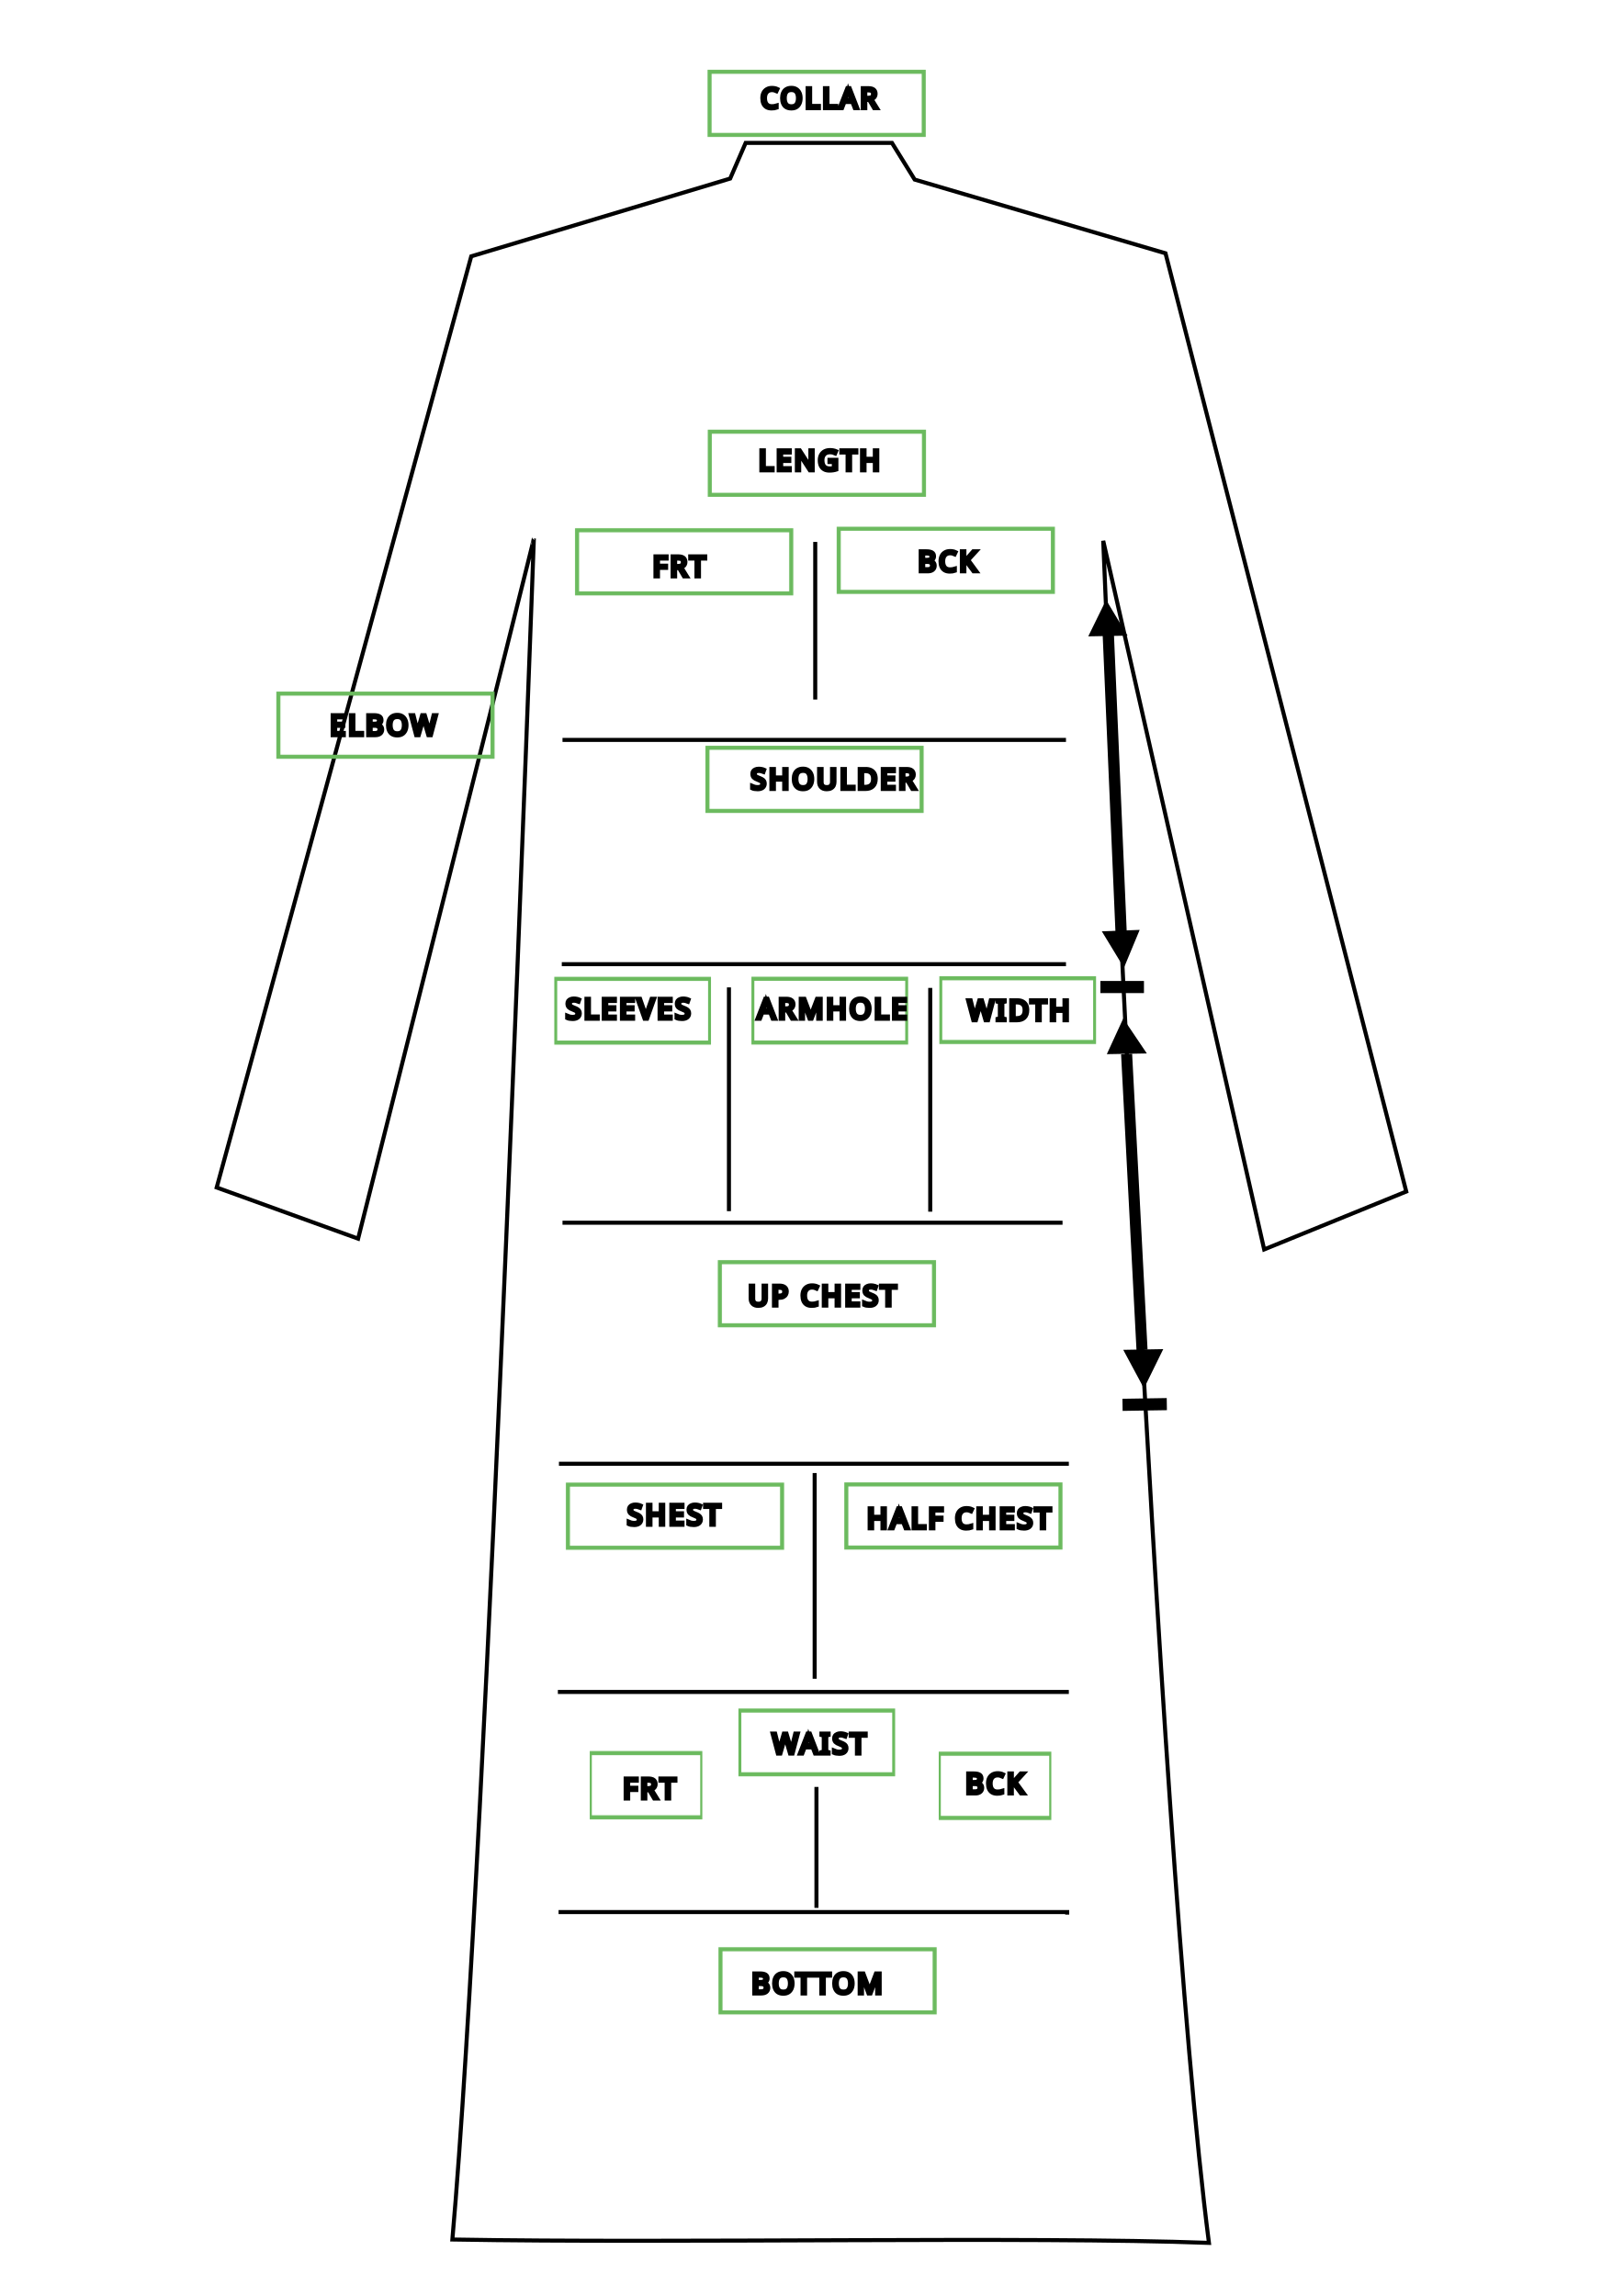
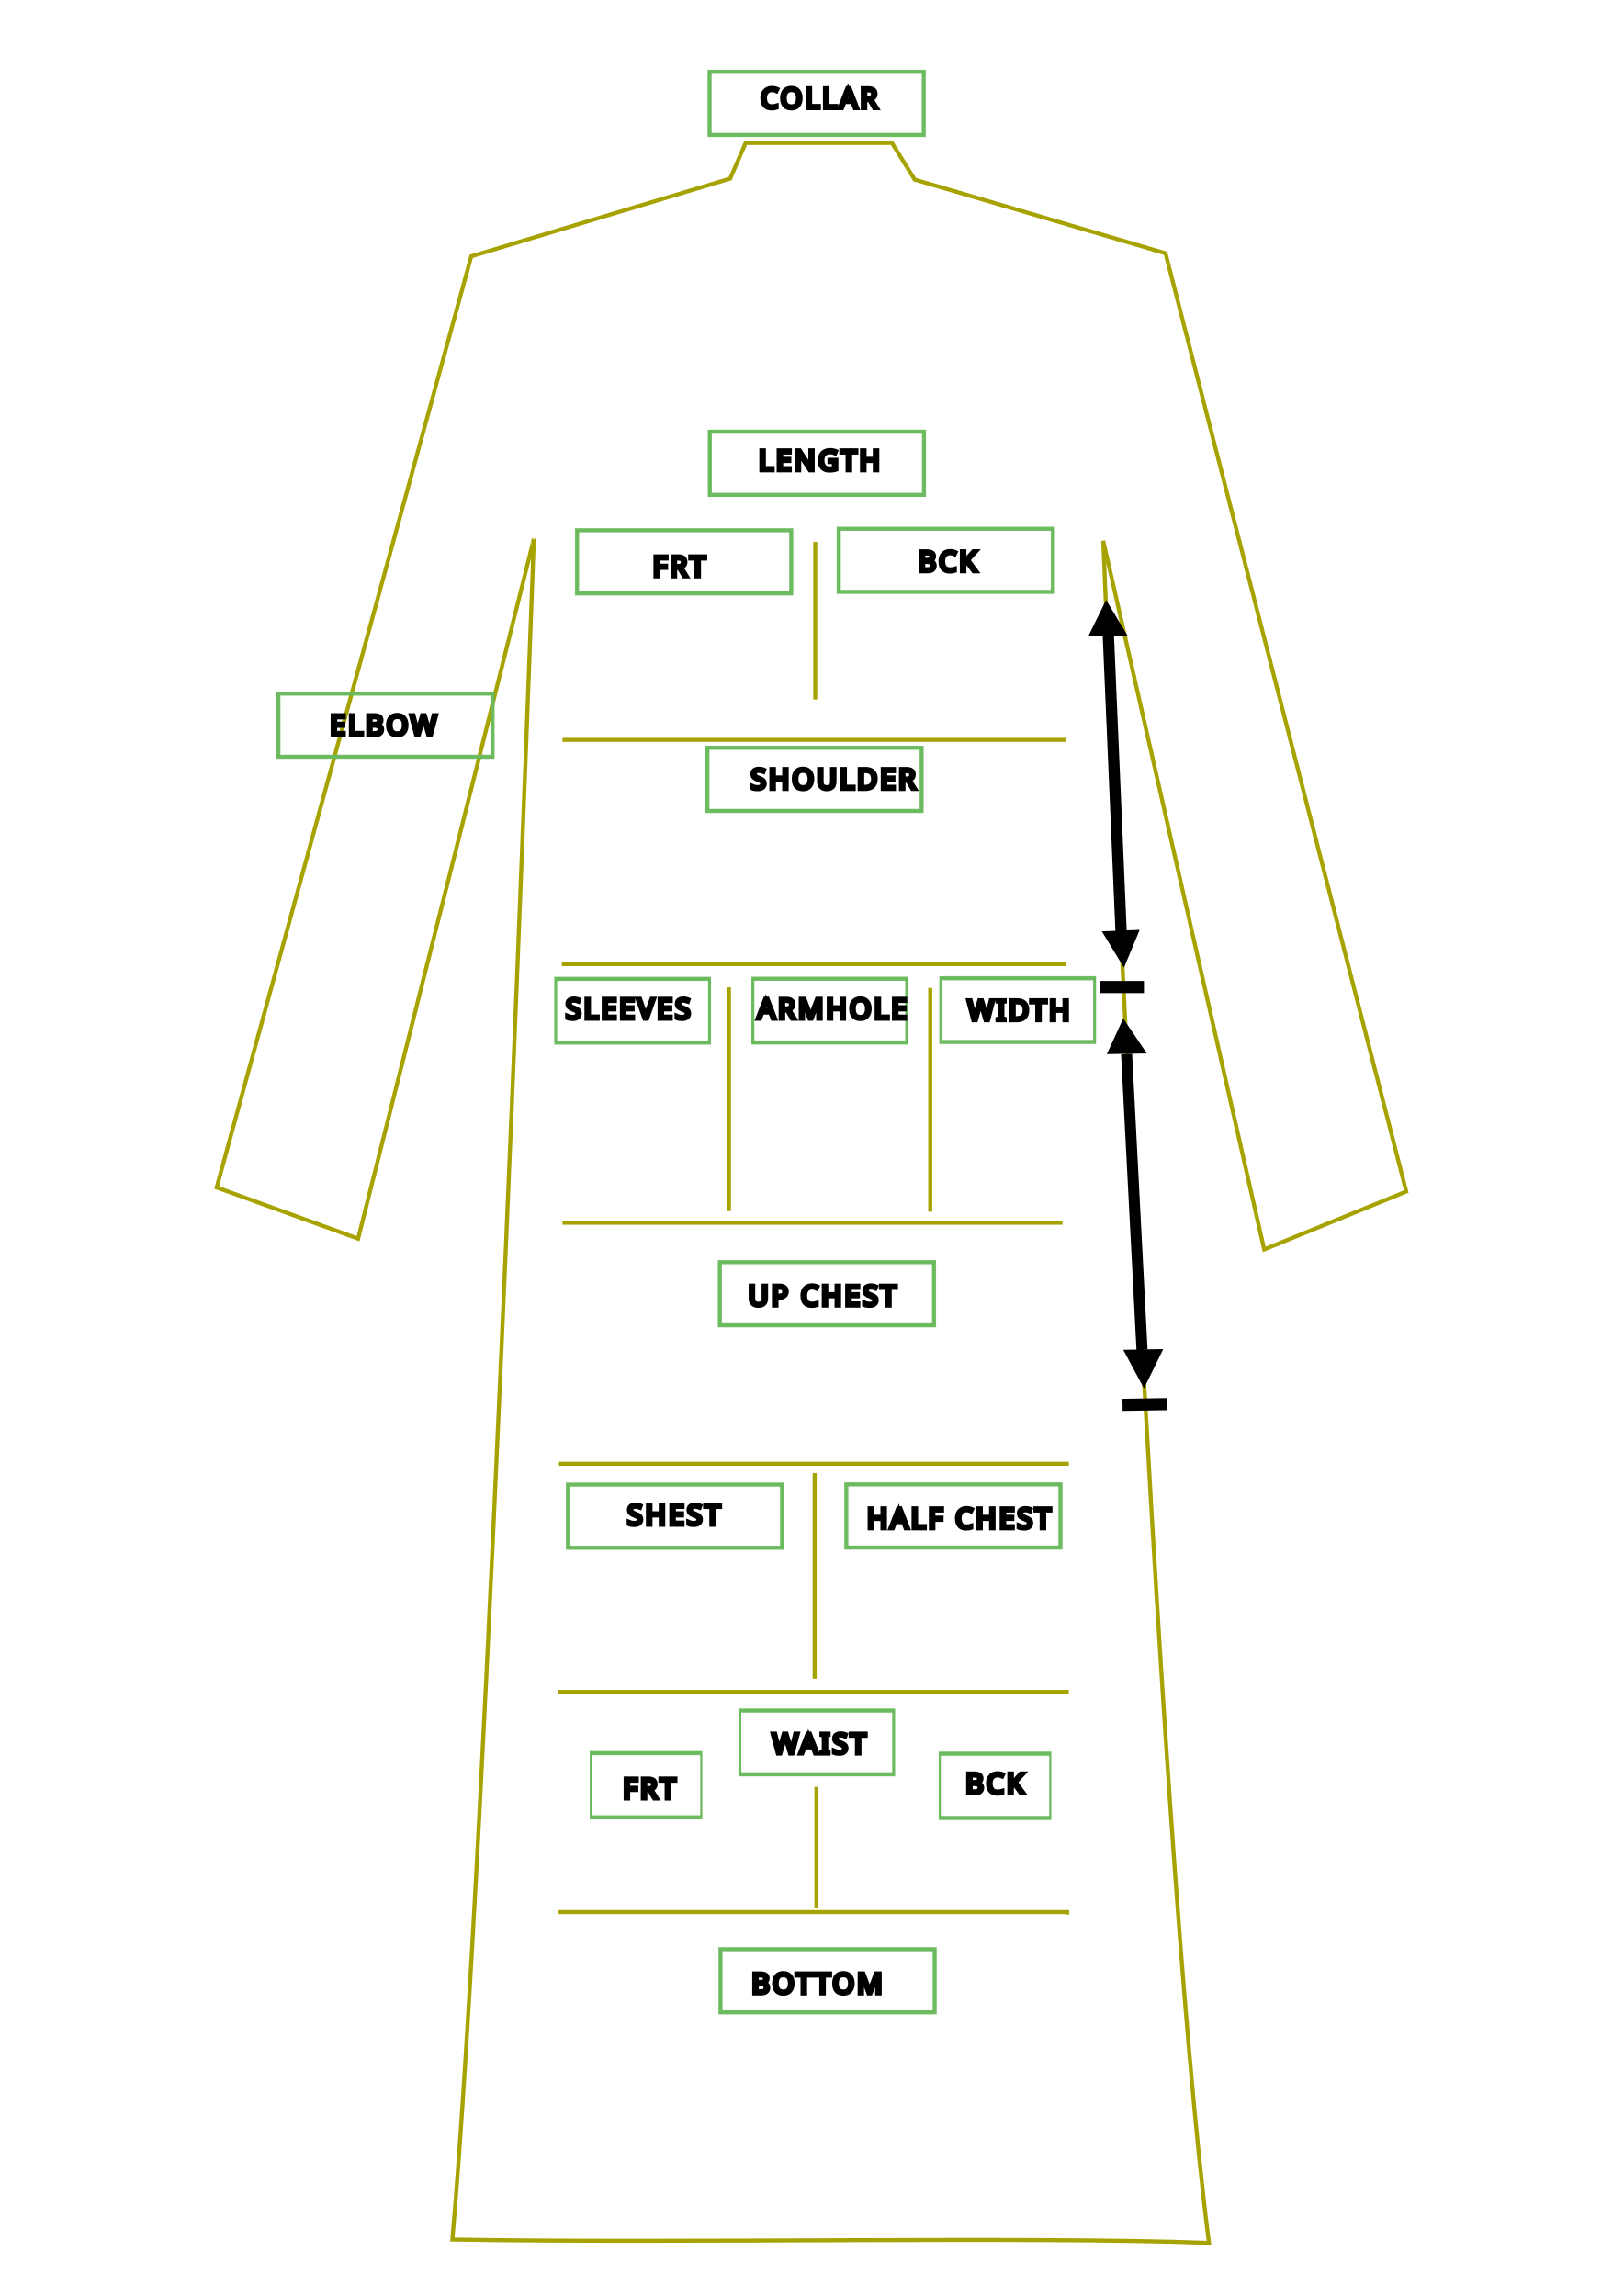
<svg xmlns="http://www.w3.org/2000/svg" version="1.1" id="svg1" width="793.76" height="1122.56" viewBox="0 0 793.76 1122.56">
  <defs id="defs1">
    <rect x="337.625" y="275.25" width="53.375" height="14.625" id="rect1187" />
    <filter style="color-interpolation-filters:sRGB" id="filter1184" x="-0.017" y="-0.058" width="1.034" height="1.117">
      <feGaussianBlur stdDeviation="0.172" id="feGaussianBlur1184" />
    </filter>
    <filter style="color-interpolation-filters:sRGB" id="filter1184-6" x="-0.017" y="-0.058" width="1.034" height="1.117">
      <feGaussianBlur stdDeviation="0.172" id="feGaussianBlur1184-2" />
    </filter>
    <filter style="color-interpolation-filters:sRGB" id="filter1184-6-2" x="-0.017" y="-0.058" width="1.034" height="1.117">
      <feGaussianBlur stdDeviation="0.172" id="feGaussianBlur1184-2-0" />
    </filter>
    <filter style="color-interpolation-filters:sRGB" id="filter1184-6-22" x="-0.017" y="-0.058" width="1.034" height="1.117">
      <feGaussianBlur stdDeviation="0.172" id="feGaussianBlur1184-2-8" />
    </filter>
    <filter style="color-interpolation-filters:sRGB" id="filter1184-6-29" x="-0.017" y="-0.058" width="1.034" height="1.117">
      <feGaussianBlur stdDeviation="0.172" id="feGaussianBlur1184-2-3" />
    </filter>
    <filter style="color-interpolation-filters:sRGB" id="filter1184-6-4" x="-0.017" y="-0.058" width="1.034" height="1.117">
      <feGaussianBlur stdDeviation="0.172" id="feGaussianBlur1184-2-5" />
    </filter>
    <filter style="color-interpolation-filters:sRGB" id="filter1184-6-4-3" x="-0.017" y="-0.058" width="1.034" height="1.117">
      <feGaussianBlur stdDeviation="0.172" id="feGaussianBlur1184-2-5-7" />
    </filter>
    <filter style="color-interpolation-filters:sRGB" id="filter1184-6-4-7" x="-0.017" y="-0.058" width="1.034" height="1.117">
      <feGaussianBlur stdDeviation="0.172" id="feGaussianBlur1184-2-5-4" />
    </filter>
    <filter style="color-interpolation-filters:sRGB" id="filter1184-6-29-6" x="-0.017" y="-0.058" width="1.034" height="1.117">
      <feGaussianBlur stdDeviation="0.172" id="feGaussianBlur1184-2-3-8" />
    </filter>
    <filter style="color-interpolation-filters:sRGB" id="filter1184-6-29-9" x="-0.017" y="-0.058" width="1.034" height="1.117">
      <feGaussianBlur stdDeviation="0.172" id="feGaussianBlur1184-2-3-2" />
    </filter>
    <filter style="color-interpolation-filters:sRGB" id="filter1184-6-29-66" x="-0.017" y="-0.058" width="1.034" height="1.117">
      <feGaussianBlur stdDeviation="0.172" id="feGaussianBlur1184-2-3-4" />
    </filter>
    <filter style="color-interpolation-filters:sRGB" id="filter1184-6-4-71" x="-0.017" y="-0.058" width="1.034" height="1.117">
      <feGaussianBlur stdDeviation="0.172" id="feGaussianBlur1184-2-5-72" />
    </filter>
    <filter style="color-interpolation-filters:sRGB" id="filter1184-6-4-6" x="-0.017" y="-0.058" width="1.034" height="1.117">
      <feGaussianBlur stdDeviation="0.172" id="feGaussianBlur1184-2-5-1" />
    </filter>
    <filter style="color-interpolation-filters:sRGB" id="filter1184-6-4-6-9" x="-0.017" y="-0.058" width="1.034" height="1.117">
      <feGaussianBlur stdDeviation="0.172" id="feGaussianBlur1184-2-5-1-1" />
    </filter>
    <filter style="color-interpolation-filters:sRGB" id="filter1184-6-29-6-9" x="-0.017" y="-0.058" width="1.034" height="1.117">
      <feGaussianBlur stdDeviation="0.172" id="feGaussianBlur1184-2-3-8-7" />
    </filter>
    <rect x="337.625" y="275.25" width="53.375" height="14.625" id="rect1187-5" />
    <rect x="337.625" y="275.25" width="53.375" height="14.625" id="rect1187-0" />
    <rect x="337.625" y="275.25" width="53.375" height="14.625" id="rect1187-8" />
    <rect x="337.625" y="275.25" width="53.375" height="14.625" id="rect1187-2" />
    <rect x="337.625" y="275.25" width="53.375" height="14.625" id="rect1187-1" />
    <rect x="337.625" y="275.25" width="53.375" height="14.625" id="rect1187-19" />
    <rect x="337.625" y="275.25" width="53.375" height="14.625" id="rect1187-6" />
    <rect x="337.625" y="275.25" width="53.375" height="14.625" id="rect1187-7" />
    <rect x="337.625" y="275.25" width="53.375" height="14.625" id="rect1187-29" />
    <rect x="337.625" y="275.25" width="53.375" height="14.625" id="rect1187-15" />
    <rect x="337.625" y="275.25" width="53.375" height="14.625" id="rect1187-87" />
    <rect x="337.625" y="275.25" width="53.375" height="14.625" id="rect1187-04" />
    <rect x="337.625" y="275.25" width="53.375" height="14.625" id="rect1187-9" />
    <rect x="337.625" y="275.25" width="53.375" height="14.625" id="rect1187-196" />
    <filter style="color-interpolation-filters:sRGB" id="filter1184-6-5" x="-0.017" y="-0.058" width="1.034" height="1.117">
      <feGaussianBlur stdDeviation="0.172" id="feGaussianBlur1184-2-02" />
    </filter>
    <rect x="337.625" y="275.25" width="53.375" height="14.625" id="rect1187-8-4" />
  </defs>
  <g id="g1187" transform="matrix(1.975303,0,0,1.975303,-320.0401,-507.3697)" style="display:inline">
-     <path style="display:inline;fill:none;stroke:#000000;stroke-opacity:1" d="m 294.139,390.13 c 0,0 -11.564,323.124 -20.165,421.043 55.824,0.988 142.723,-0.817 187.232,0.833 C 448.136,710.693 435.042,390.713 435.042,390.713 l 39.83,175.4 35.163,-14.332 -59.578,-232.228 -62.077,-18.248 -5.624,-9.082 h -36.205 l -3.833,8.832 -64.077,19.248 -62.994,230.478 34.997,12.665 c 0,0 43.663,-173.4 43.496,-173.317 z" id="path1163" />
-     <path style="display:inline;fill:none;stroke:#000000;stroke-opacity:1" d="m 363.772,390.993 v 39.005 -0.118" id="path1165" />
-     <path style="display:inline;fill:none;stroke:#000000;stroke-opacity:1" d="m 301.227,439.997 h 124.097 v 0.354" id="path1166" />
-     <path style="display:inline;fill:none;stroke:#000000;stroke-opacity:1" d="m 301.051,495.505 h 124.274 v 0.354" id="path1167" />
-     <path style="display:inline;fill:none;stroke:#000000;stroke-opacity:1" d="m 301.227,559.498 h 123.744 v 0" id="path1168" />
-     <path style="display:inline;fill:none;stroke:#000000;stroke-opacity:1" d="m 342.416,501.25 v 54.889 h 0.088" id="path1169" />
-     <path style="display:inline;fill:none;stroke:#000000;stroke-opacity:1" d="m 392.23,501.38 v 54.889 h 0.088" id="path1169-1" />
-     <path style="display:inline;fill:none;stroke:#000000;stroke-opacity:1" d="M 300.344,619.16 H 426.032 V 618.984" id="path1170" />
-     <path style="display:inline;fill:none;stroke:#000000;stroke-opacity:1" d="m 363.63,621.458 v 50.912 0" id="path1171" />
-     <path style="display:inline;fill:none;stroke:#000000;stroke-opacity:1" d="m 300.078,675.641 h 125.953 v 0.088" id="path1172" />
-     <path style="display:inline;fill:none;stroke:#000000;stroke-opacity:1" d="m 364.072,699.152 v 29.433 h -0.177" id="path1173" />
-     <path style="display:inline;fill:none;stroke:#000000;stroke-opacity:1" d="m 300.25,730.125 h 125.875 v 0.625" id="path1174" />
+     <path style="display:inline;fill:none;stroke:#a6a300;stroke-width:1;stroke-dasharray:none;stroke-opacity:1" d="m 294.139,390.13 c 0,0 -11.564,323.124 -20.165,421.043 55.824,0.988 142.723,-0.817 187.232,0.833 C 448.136,710.693 435.042,390.713 435.042,390.713 l 39.83,175.4 35.163,-14.332 -59.578,-232.228 -62.077,-18.248 -5.624,-9.082 h -36.205 l -3.833,8.832 -64.077,19.248 -62.994,230.478 34.997,12.665 c 0,0 43.663,-173.4 43.496,-173.317 z" id="path1163" />
+     <path style="display:inline;fill:none;stroke:#a6a300;stroke-width:1;stroke-dasharray:none;stroke-opacity:1" d="m 363.772,390.993 v 39.005 -0.118" id="path1165" />
+     <path style="display:inline;fill:none;stroke:#a6a300;stroke-width:1;stroke-dasharray:none;stroke-opacity:1" d="m 301.227,439.997 h 124.097 v 0.354" id="path1166" />
+     <path style="display:inline;fill:none;stroke:#a6a300;stroke-width:1;stroke-dasharray:none;stroke-opacity:1" d="m 301.051,495.505 h 124.274 v 0.354" id="path1167" />
+     <path style="display:inline;fill:none;stroke:#a6a300;stroke-width:1;stroke-dasharray:none;stroke-opacity:1" d="m 301.227,559.498 h 123.744 v 0" id="path1168" />
+     <path style="display:inline;fill:none;stroke:#a6a300;stroke-width:1;stroke-dasharray:none;stroke-opacity:1" d="m 342.416,501.25 v 54.889 h 0.088" id="path1169" />
+     <path style="display:inline;fill:none;stroke:#a6a300;stroke-width:1;stroke-dasharray:none;stroke-opacity:1" d="m 392.23,501.38 v 54.889 h 0.088" id="path1169-1" />
+     <path style="display:inline;fill:none;stroke:#a6a300;stroke-width:1;stroke-dasharray:none;stroke-opacity:1" d="M 300.344,619.16 H 426.032 V 618.984" id="path1170" />
+     <path style="display:inline;fill:none;stroke:#a6a300;stroke-width:1;stroke-dasharray:none;stroke-opacity:1" d="m 363.63,621.458 v 50.912 0" id="path1171" />
+     <path style="display:inline;fill:none;stroke:#a6a300;stroke-width:1;stroke-dasharray:none;stroke-opacity:1" d="m 300.078,675.641 h 125.953 v 0.088" id="path1172" />
+     <path style="display:inline;fill:none;stroke:#a6a300;stroke-width:1;stroke-dasharray:none;stroke-opacity:1" d="m 364.072,699.152 v 29.433 h -0.177" id="path1173" />
+     <path style="display:inline;fill:none;stroke:#a6a300;stroke-width:1;stroke-dasharray:none;stroke-opacity:1" d="m 300.25,730.125 h 125.875 v 0.625" id="path1174" />
    <path style="display:inline;fill:none;stroke:#000000;stroke-width:2.792;stroke-dasharray:none;stroke-opacity:1" d="m 439.475,487.752 -3.197,-74.296" id="path1177" />
    <path style="display:inline;fill:none;stroke:#000000;stroke-width:2.738;stroke-dasharray:none;stroke-opacity:1" d="m 440.829,517.746 3.816,73.251 v 0" id="path1178" />
    <path style="display:inline;fill:none;stroke:#000000;stroke-width:3;stroke-dasharray:none;stroke-opacity:1" d="m 434.34,501.162 h 10.783 v 0" id="path1179" />
    <path style="display:inline;fill:none;stroke:#000000;stroke-width:3;stroke-dasharray:none;stroke-opacity:1" d="m 439.82,604.576 10.96,-0.177" id="path1180" />
    <path style="display:inline;fill:#000000;fill-opacity:1;stroke:none;stroke-opacity:1" d="m 431.335,414.365 9.723,-0.177 -5.303,-8.839 z" id="path1181" />
    <path style="display:inline;fill:#000000;fill-opacity:1;stroke:none;stroke-opacity:1" d="m 434.694,487.373 9.369,-0.354 -3.889,9.369 z" id="path1182" />
    <path style="display:inline;fill:#000000;fill-opacity:1;stroke:none;stroke-opacity:1" d="m 435.931,517.779 4.066,-8.839 5.834,8.662 z" id="path1183" />
    <path style="display:inline;fill:#000000;fill-opacity:1;stroke:none;stroke-opacity:1" d="m 439.997,590.964 9.899,-0.177 -4.773,9.723 z" id="path1184" />
    <rect style="display:inline;fill:none;fill-opacity:1;stroke:#6bba5e;stroke-width:1;stroke-dasharray:none;stroke-opacity:1;filter:url(#filter1184)" id="rect1184" width="53" height="15.625" x="337.625" y="274.625" />
    <rect style="display:inline;fill:none;fill-opacity:1;stroke:#6bba5e;stroke-width:1;stroke-dasharray:none;stroke-opacity:1;filter:url(#filter1184-6)" id="rect1184-8" width="53" height="15.625" x="337.68" y="363.709" />
    <rect style="display:inline;fill:none;fill-opacity:1;stroke:#6bba5e;stroke-width:1;stroke-dasharray:none;stroke-opacity:1;filter:url(#filter1184-6-5)" id="rect1184-8-35" width="53" height="15.625" x="230.912" y="428.537" />
    <rect style="display:inline;fill:none;fill-opacity:1;stroke:#6bba5e;stroke-width:1;stroke-dasharray:none;stroke-opacity:1;filter:url(#filter1184-6-2)" id="rect1184-8-7" width="53" height="15.625" x="369.584" y="387.732" />
    <rect style="display:inline;fill:none;fill-opacity:1;stroke:#6bba5e;stroke-width:1;stroke-dasharray:none;stroke-opacity:1;filter:url(#filter1184-6-22)" id="rect1184-8-3" width="53" height="15.625" x="304.832" y="388.104" />
    <rect style="display:inline;fill:none;fill-opacity:1;stroke:#6bba5e;stroke-width:1;stroke-dasharray:none;stroke-opacity:1;filter:url(#filter1184-6-29)" id="rect1184-8-4" width="53" height="15.625" x="337.099" y="441.948" />
    <rect style="display:inline;fill:none;fill-opacity:1;stroke:#6bba5e;stroke-width:1;stroke-dasharray:none;stroke-opacity:1;filter:url(#filter1184-6-29-6)" id="rect1184-8-4-3" width="53" height="15.625" x="340.165" y="569.262" />
    <rect style="display:inline;fill:none;fill-opacity:1;stroke:#6bba5e;stroke-width:1;stroke-dasharray:none;stroke-opacity:1;filter:url(#filter1184-6-29-6-9)" id="rect1184-8-4-3-7" width="53" height="15.625" x="340.326" y="739.33" />
    <rect style="display:inline;fill:none;fill-opacity:1;stroke:#6bba5e;stroke-width:1;stroke-dasharray:none;stroke-opacity:1;filter:url(#filter1184-6-29-9)" id="rect1184-8-4-8" width="53" height="15.625" x="302.567" y="624.328" />
    <rect style="display:inline;fill:none;fill-opacity:1;stroke:#6bba5e;stroke-width:1;stroke-dasharray:none;stroke-opacity:1;filter:url(#filter1184-6-29-66)" id="rect1184-8-4-0" width="53" height="15.625" x="371.461" y="624.276" />
    <rect style="display:inline;fill:none;fill-opacity:1;stroke:#6bba5e;stroke-width:1;stroke-dasharray:none;stroke-opacity:1;filter:url(#filter1184-6-4)" id="rect1184-8-6" width="53" height="15.625" x="340.745" y="499.196" transform="matrix(0.7181079,0,0,1.009477,103.6503,-4.804958)" />
    <rect style="display:inline;fill:none;fill-opacity:1;stroke:#6bba5e;stroke-width:1;stroke-dasharray:none;stroke-opacity:1;filter:url(#filter1184-6-4-71)" id="rect1184-8-6-26" width="53" height="15.625" x="340.745" y="499.196" transform="matrix(0.7181079,0,0,1.009477,100.4325,176.3213)" />
    <rect style="display:inline;fill:none;fill-opacity:1;stroke:#6bba5e;stroke-width:1;stroke-dasharray:none;stroke-opacity:1;filter:url(#filter1184-6-4-6)" id="rect1184-8-6-4" width="53" height="15.625" x="340.745" y="499.196" transform="matrix(0.5159219,0,0,1.0175,132.4295,182.8458)" />
    <rect style="display:inline;fill:none;fill-opacity:1;stroke:#6bba5e;stroke-width:1;stroke-dasharray:none;stroke-opacity:1;filter:url(#filter1184-6-4-6-9)" id="rect1184-8-6-4-1" width="53" height="15.625" x="340.745" y="499.196" transform="matrix(0.5159219,0,0,1.0175,218.7939,182.9956)" />
    <rect style="display:inline;fill:none;fill-opacity:1;stroke:#6bba5e;stroke-width:1;stroke-dasharray:none;stroke-opacity:1;filter:url(#filter1184-6-4-3)" id="rect1184-8-6-2" width="53" height="15.625" x="340.745" y="499.196" transform="matrix(0.7181079,0,0,1.009477,54.86394,-4.784733)" />
    <rect style="display:inline;fill:none;fill-opacity:1;stroke:#6bba5e;stroke-width:1;stroke-dasharray:none;stroke-opacity:1;filter:url(#filter1184-6-4-7)" id="rect1184-8-6-0" width="53" height="15.625" x="340.745" y="499.196" transform="matrix(0.7181079,0,0,1.009477,150.1536,-4.93549)" />
    <text xml:space="preserve" id="text1187-38" style="font-style:normal;font-variant:normal;font-weight:100;font-stretch:normal;font-size:6.933px;line-height:1.2;font-family:'Noto Sans';-inkscape-font-specification:'Noto Sans Thin';text-align:center;letter-spacing:0.65px;writing-mode:lr-tb;direction:ltr;white-space:pre;shape-inside:url(#rect1187-9);display:inline;fill:#000000;fill-opacity:1;stroke:#000000;stroke-width:1;stroke-dasharray:none;stroke-opacity:1" x="26.688" y="0" transform="translate(43.4755,419.3862)">
-       <tspan x="357.474" y="281.385" id="tspan2">BCK</tspan>
+       <tspan x="357.474" y="281.385" id="tspan1">BCK</tspan>
    </text>
    <text xml:space="preserve" id="text1187-44" style="font-style:normal;font-variant:normal;font-weight:100;font-stretch:normal;font-size:6.933px;line-height:1.2;font-family:'Noto Sans';-inkscape-font-specification:'Noto Sans Thin';text-align:center;letter-spacing:0.65px;writing-mode:lr-tb;direction:ltr;white-space:pre;shape-inside:url(#rect1187-196);display:inline;fill:#000000;fill-opacity:1;stroke:#000000;stroke-width:1;stroke-dasharray:none;stroke-opacity:1" x="26.688" y="0" transform="translate(-1.0245,468.8862)">
-       <tspan x="349.036" y="281.385" id="tspan3">BOTTOM</tspan>
+       <tspan x="349.036" y="281.385" id="tspan2">BOTTOM</tspan>
    </text>
    <text xml:space="preserve" id="text1187" style="font-style:normal;font-variant:normal;font-weight:100;font-stretch:normal;font-size:6.933px;line-height:1.2;font-family:'Noto Sans';-inkscape-font-specification:'Noto Sans Thin';text-align:center;letter-spacing:0.65px;writing-mode:lr-tb;direction:ltr;white-space:pre;shape-inside:url(#rect1187);display:inline;fill:#000000;fill-opacity:1;stroke:#000000;stroke-width:1;stroke-dasharray:none;stroke-opacity:1" x="26.688" y="0" transform="translate(-0.25,2.25)">
-       <tspan x="350.506" y="281.385" id="tspan4">COLLAR</tspan>
+       <tspan x="350.506" y="281.385" id="tspan3">COLLAR</tspan>
    </text>
    <text xml:space="preserve" id="text1187-20" style="font-style:normal;font-variant:normal;font-weight:100;font-stretch:normal;font-size:6.933px;line-height:1.2;font-family:'Noto Sans';-inkscape-font-specification:'Noto Sans Thin';text-align:center;letter-spacing:0.65px;writing-mode:lr-tb;direction:ltr;white-space:pre;shape-inside:url(#rect1187-04);display:inline;fill:#000000;fill-opacity:1;stroke:#000000;stroke-width:1;stroke-dasharray:none;stroke-opacity:1" x="26.688" y="0" transform="translate(-42.0245,420.6362)">
-       <tspan x="358.206" y="281.385" id="tspan5">FRT</tspan>
+       <tspan x="358.206" y="281.385" id="tspan4">FRT</tspan>
    </text>
    <text xml:space="preserve" id="text1187-042" style="font-style:normal;font-variant:normal;font-weight:100;font-stretch:normal;font-size:6.933px;line-height:1.2;font-family:'Noto Sans';-inkscape-font-specification:'Noto Sans Thin';text-align:center;letter-spacing:0.65px;writing-mode:lr-tb;direction:ltr;white-space:pre;shape-inside:url(#rect1187-87);display:inline;fill:#000000;fill-opacity:1;stroke:#000000;stroke-width:1;stroke-dasharray:none;stroke-opacity:1" x="26.688" y="0" transform="translate(-0.3995,409.5112)">
-       <tspan x="353.524" y="281.385" id="tspan6">WAIST</tspan>
+       <tspan x="353.524" y="281.385" id="tspan5">WAIST</tspan>
    </text>
    <text xml:space="preserve" id="text1187-27" style="font-style:normal;font-variant:normal;font-weight:100;font-stretch:normal;font-size:6.933px;line-height:1.2;font-family:'Noto Sans';-inkscape-font-specification:'Noto Sans Thin';text-align:center;letter-spacing:0.65px;writing-mode:lr-tb;direction:ltr;white-space:pre;shape-inside:url(#rect1187-29);display:inline;fill:#000000;fill-opacity:1;stroke:#000000;stroke-width:1;stroke-dasharray:none;stroke-opacity:1" x="26.688" y="0" transform="translate(-35.8995,352.8862)">
-       <tspan x="353.143" y="281.385" id="tspan7">SHEST</tspan>
+       <tspan x="353.143" y="281.385" id="tspan6">SHEST</tspan>
    </text>
    <text xml:space="preserve" id="text1187-49" style="font-style:normal;font-variant:normal;font-weight:100;font-stretch:normal;font-size:6.933px;line-height:1.2;font-family:'Noto Sans';-inkscape-font-specification:'Noto Sans Thin';text-align:center;letter-spacing:0.65px;writing-mode:lr-tb;direction:ltr;white-space:pre;shape-inside:url(#rect1187-15);display:inline;fill:#000000;fill-opacity:1;stroke:#000000;stroke-width:1;stroke-dasharray:none;stroke-opacity:1" x="26.688" y="0" transform="translate(34.1005,353.7612)">
-       <tspan x="342.463" y="281.385" id="tspan8">HALF CHEST</tspan>
+       <tspan x="342.463" y="281.385" id="tspan7">HALF CHEST</tspan>
    </text>
    <text xml:space="preserve" id="text1187-0" style="font-style:normal;font-variant:normal;font-weight:100;font-stretch:normal;font-size:6.933px;line-height:1.2;font-family:'Noto Sans';-inkscape-font-specification:'Noto Sans Thin';text-align:center;letter-spacing:0.65px;writing-mode:lr-tb;direction:ltr;white-space:pre;shape-inside:url(#rect1187-5);display:inline;fill:#000000;fill-opacity:1;stroke:#000000;stroke-width:1;stroke-dasharray:none;stroke-opacity:1" x="26.688" y="0" transform="translate(-0.1495,91.88622)">
-       <tspan x="349.913" y="281.385" id="tspan9">LENGTH</tspan>
+       <tspan x="349.913" y="281.385" id="tspan8">LENGTH</tspan>
    </text>
    <text xml:space="preserve" id="text1187-6" style="font-style:normal;font-variant:normal;font-weight:100;font-stretch:normal;font-size:6.933px;line-height:1.2;font-family:'Noto Sans';-inkscape-font-specification:'Noto Sans Thin';text-align:center;letter-spacing:0.65px;writing-mode:lr-tb;direction:ltr;white-space:pre;shape-inside:url(#rect1187-0);display:inline;fill:#000000;fill-opacity:1;stroke:#000000;stroke-width:1;stroke-dasharray:none;stroke-opacity:1" x="26.688" y="0" transform="translate(31.7255,116.8862)">
-       <tspan x="357.474" y="281.385" id="tspan10">BCK</tspan>
+       <tspan x="357.474" y="281.385" id="tspan9">BCK</tspan>
    </text>
    <text xml:space="preserve" id="text1187-2" style="font-style:normal;font-variant:normal;font-weight:100;font-stretch:normal;font-size:6.933px;line-height:1.2;font-family:'Noto Sans';-inkscape-font-specification:'Noto Sans Thin';text-align:center;letter-spacing:0.65px;writing-mode:lr-tb;direction:ltr;white-space:pre;shape-inside:url(#rect1187-8);display:inline;fill:#000000;fill-opacity:1;stroke:#000000;stroke-width:1;stroke-dasharray:none;stroke-opacity:1" x="26.688" y="0" transform="translate(-34.6495,118.1362)">
-       <tspan x="358.206" y="281.385" id="tspan11">FRT</tspan>
+       <tspan x="358.206" y="281.385" id="tspan10">FRT</tspan>
    </text>
    <text xml:space="preserve" id="text1187-2-4" style="font-style:normal;font-variant:normal;font-weight:100;font-stretch:normal;font-size:6.933px;line-height:1.2;font-family:'Noto Sans';-inkscape-font-specification:'Noto Sans Thin';text-align:center;letter-spacing:0.65px;writing-mode:lr-tb;direction:ltr;white-space:pre;shape-inside:url(#rect1187-8-4);display:inline;fill:#000000;fill-opacity:1;stroke:#000000;stroke-width:1;stroke-dasharray:none;stroke-opacity:1" x="26.688" y="0" transform="translate(-107.9614,157.4437)">
-       <tspan x="351.635" y="281.385" id="tspan12">ELBOW</tspan>
+       <tspan x="351.635" y="281.385" id="tspan11">ELBOW</tspan>
    </text>
    <text xml:space="preserve" id="text1187-08" style="font-style:normal;font-variant:normal;font-weight:100;font-stretch:normal;font-size:6.933px;line-height:1.2;font-family:'Noto Sans';-inkscape-font-specification:'Noto Sans Thin';text-align:center;letter-spacing:0.65px;writing-mode:lr-tb;direction:ltr;white-space:pre;shape-inside:url(#rect1187-2);display:inline;fill:#000000;fill-opacity:1;stroke:#000000;stroke-width:1;stroke-dasharray:none;stroke-opacity:1" x="26.688" y="0" transform="translate(3.2255,170.7612)">
-       <tspan x="344.566" y="281.385" id="tspan13">SHOULDER</tspan>
+       <tspan x="344.566" y="281.385" id="tspan12">SHOULDER</tspan>
    </text>
    <text xml:space="preserve" id="text1187-4" style="font-style:normal;font-variant:normal;font-weight:100;font-stretch:normal;font-size:6.933px;line-height:1.2;font-family:'Noto Sans';-inkscape-font-specification:'Noto Sans Thin';text-align:center;letter-spacing:0.65px;writing-mode:lr-tb;direction:ltr;white-space:pre;shape-inside:url(#rect1187-1);display:inline;fill:#000000;fill-opacity:1;stroke:#000000;stroke-width:1;stroke-dasharray:none;stroke-opacity:1" x="26.688" y="0" transform="translate(-47.1495,227.6362)">
-       <tspan x="349.172" y="281.385" id="tspan14">SLEEVES</tspan>
+       <tspan x="349.172" y="281.385" id="tspan13">SLEEVES</tspan>
    </text>
    <text xml:space="preserve" id="text1187-3" style="font-style:normal;font-variant:normal;font-weight:100;font-stretch:normal;font-size:6.933px;line-height:1.2;font-family:'Noto Sans';-inkscape-font-specification:'Noto Sans Thin';text-align:center;letter-spacing:0.65px;writing-mode:lr-tb;direction:ltr;white-space:pre;shape-inside:url(#rect1187-19);display:inline;fill:#000000;fill-opacity:1;stroke:#000000;stroke-width:1;stroke-dasharray:none;stroke-opacity:1" x="26.688" y="0" transform="translate(2.7255,227.6362)">
-       <tspan x="346.738" y="281.385" id="tspan15">ARMHOLE</tspan>
+       <tspan x="346.738" y="281.385" id="tspan14">ARMHOLE</tspan>
    </text>
    <text xml:space="preserve" id="text1187-9" style="font-style:normal;font-variant:normal;font-weight:100;font-stretch:normal;font-size:6.933px;line-height:1.2;font-family:'Noto Sans';-inkscape-font-specification:'Noto Sans Thin';text-align:center;letter-spacing:0.65px;writing-mode:lr-tb;direction:ltr;white-space:pre;shape-inside:url(#rect1187-7);display:inline;fill:#000000;fill-opacity:1;stroke:#000000;stroke-width:1;stroke-dasharray:none;stroke-opacity:1" x="26.688" y="0" transform="translate(0.6005,298.6362)">
-       <tspan x="346.566" y="281.385" id="tspan16">UP CHEST</tspan>
+       <tspan x="346.566" y="281.385" id="tspan15">UP CHEST</tspan>
    </text>
    <text xml:space="preserve" id="text1187-04" style="font-style:normal;font-variant:normal;font-weight:100;font-stretch:normal;font-size:6.933px;line-height:1.2;font-family:'Noto Sans';-inkscape-font-specification:'Noto Sans Thin';text-align:center;letter-spacing:0.65px;writing-mode:lr-tb;direction:ltr;white-space:pre;shape-inside:url(#rect1187-6);display:inline;fill:#000000;fill-opacity:1;stroke:#000000;stroke-width:1;stroke-dasharray:none;stroke-opacity:1" x="26.688" y="0" transform="translate(48.9755,228.0112)">
-       <tspan x="352.526" y="281.385" id="tspan17">WIDTH</tspan>
+       <tspan x="352.526" y="281.385" id="tspan16">WIDTH</tspan>
    </text>
  </g>
</svg>
